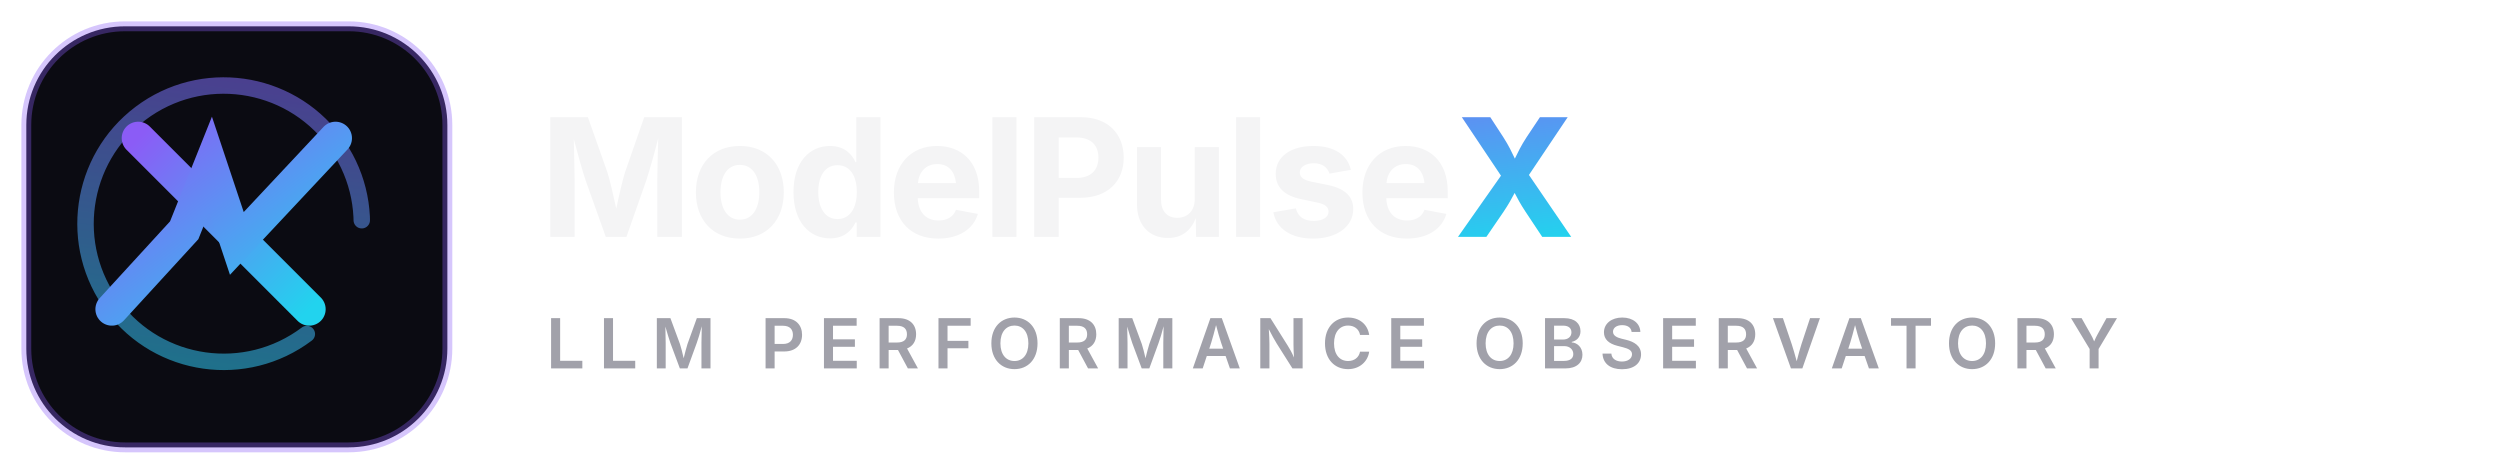
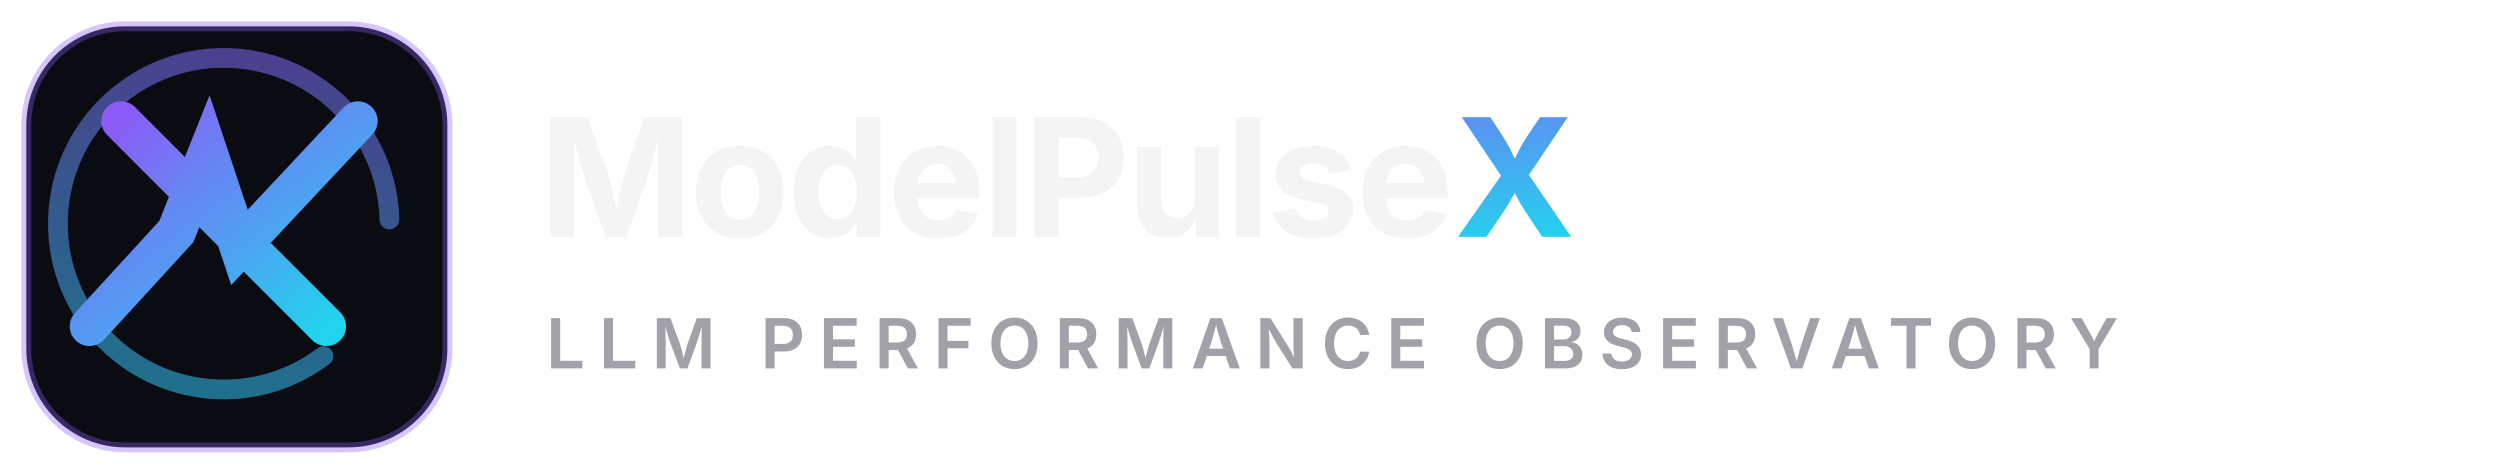
<svg xmlns="http://www.w3.org/2000/svg" viewBox="0 0 380 72" role="img" aria-label="ModelPulseX — LLM Performance Observatory">
  <defs>
    <linearGradient id="mpx-lg" x1="0" y1="0" x2="1" y2="1">
      <stop offset="0" stop-color="#8B5CF6" />
      <stop offset="1" stop-color="#22D3EE" />
    </linearGradient>
  </defs>
  <rect x="4" y="4" width="64" height="64" rx="15" fill="#0B0B12" stroke="#8B5CF6" stroke-opacity="0.35" stroke-width="1.5" />
  <g transform="translate(2,2)">
-     <circle cx="32" cy="32" r="21" fill="none" stroke="url(#mpx-lg)" stroke-width="2.5" stroke-linecap="round" opacity="0.55" stroke-dasharray="112 20" transform="rotate(53 32 32)" />
-     <path d="M19 19 L45 45" fill="none" stroke="url(#mpx-lg)" stroke-width="5" stroke-linecap="round" />
-     <path d="M15 45 L26 33 L30 23 L34 35 L49 19" fill="none" stroke="url(#mpx-lg)" stroke-width="5" stroke-linecap="round" stroke-linejoin="miter" stroke-miterlimit="4" />
+     <g transform="translate(32,32) scale(1.2) translate(-32,-32)">
+       <circle cx="32" cy="32" r="21" fill="none" stroke="url(#mpx-lg)" stroke-width="2.5" stroke-linecap="round" opacity="0.55" stroke-dasharray="112 20" transform="rotate(53 32 32)" />
+       <path d="M19 19 L45 45" fill="none" stroke="url(#mpx-lg)" stroke-width="5" stroke-linecap="round" />
+       <path d="M15 45 L26 33 L30 23 L34 35 L49 19" fill="none" stroke="url(#mpx-lg)" stroke-width="5" stroke-linecap="round" stroke-linejoin="miter" stroke-miterlimit="4" />
+     </g>
  </g>
  <text x="82" y="36" font-family="Inter, system-ui, sans-serif" font-size="25" font-weight="700" letter-spacing="-0.5" fill="#F4F4F5">ModelPulse<tspan fill="url(#mpx-lg)">X</tspan>
  </text>
  <text x="83" y="56" font-family="Inter, system-ui, sans-serif" font-size="10.5" font-weight="600" letter-spacing="2.1" fill="#A1A1AA">LLM PERFORMANCE OBSERVATORY</text>
</svg>
